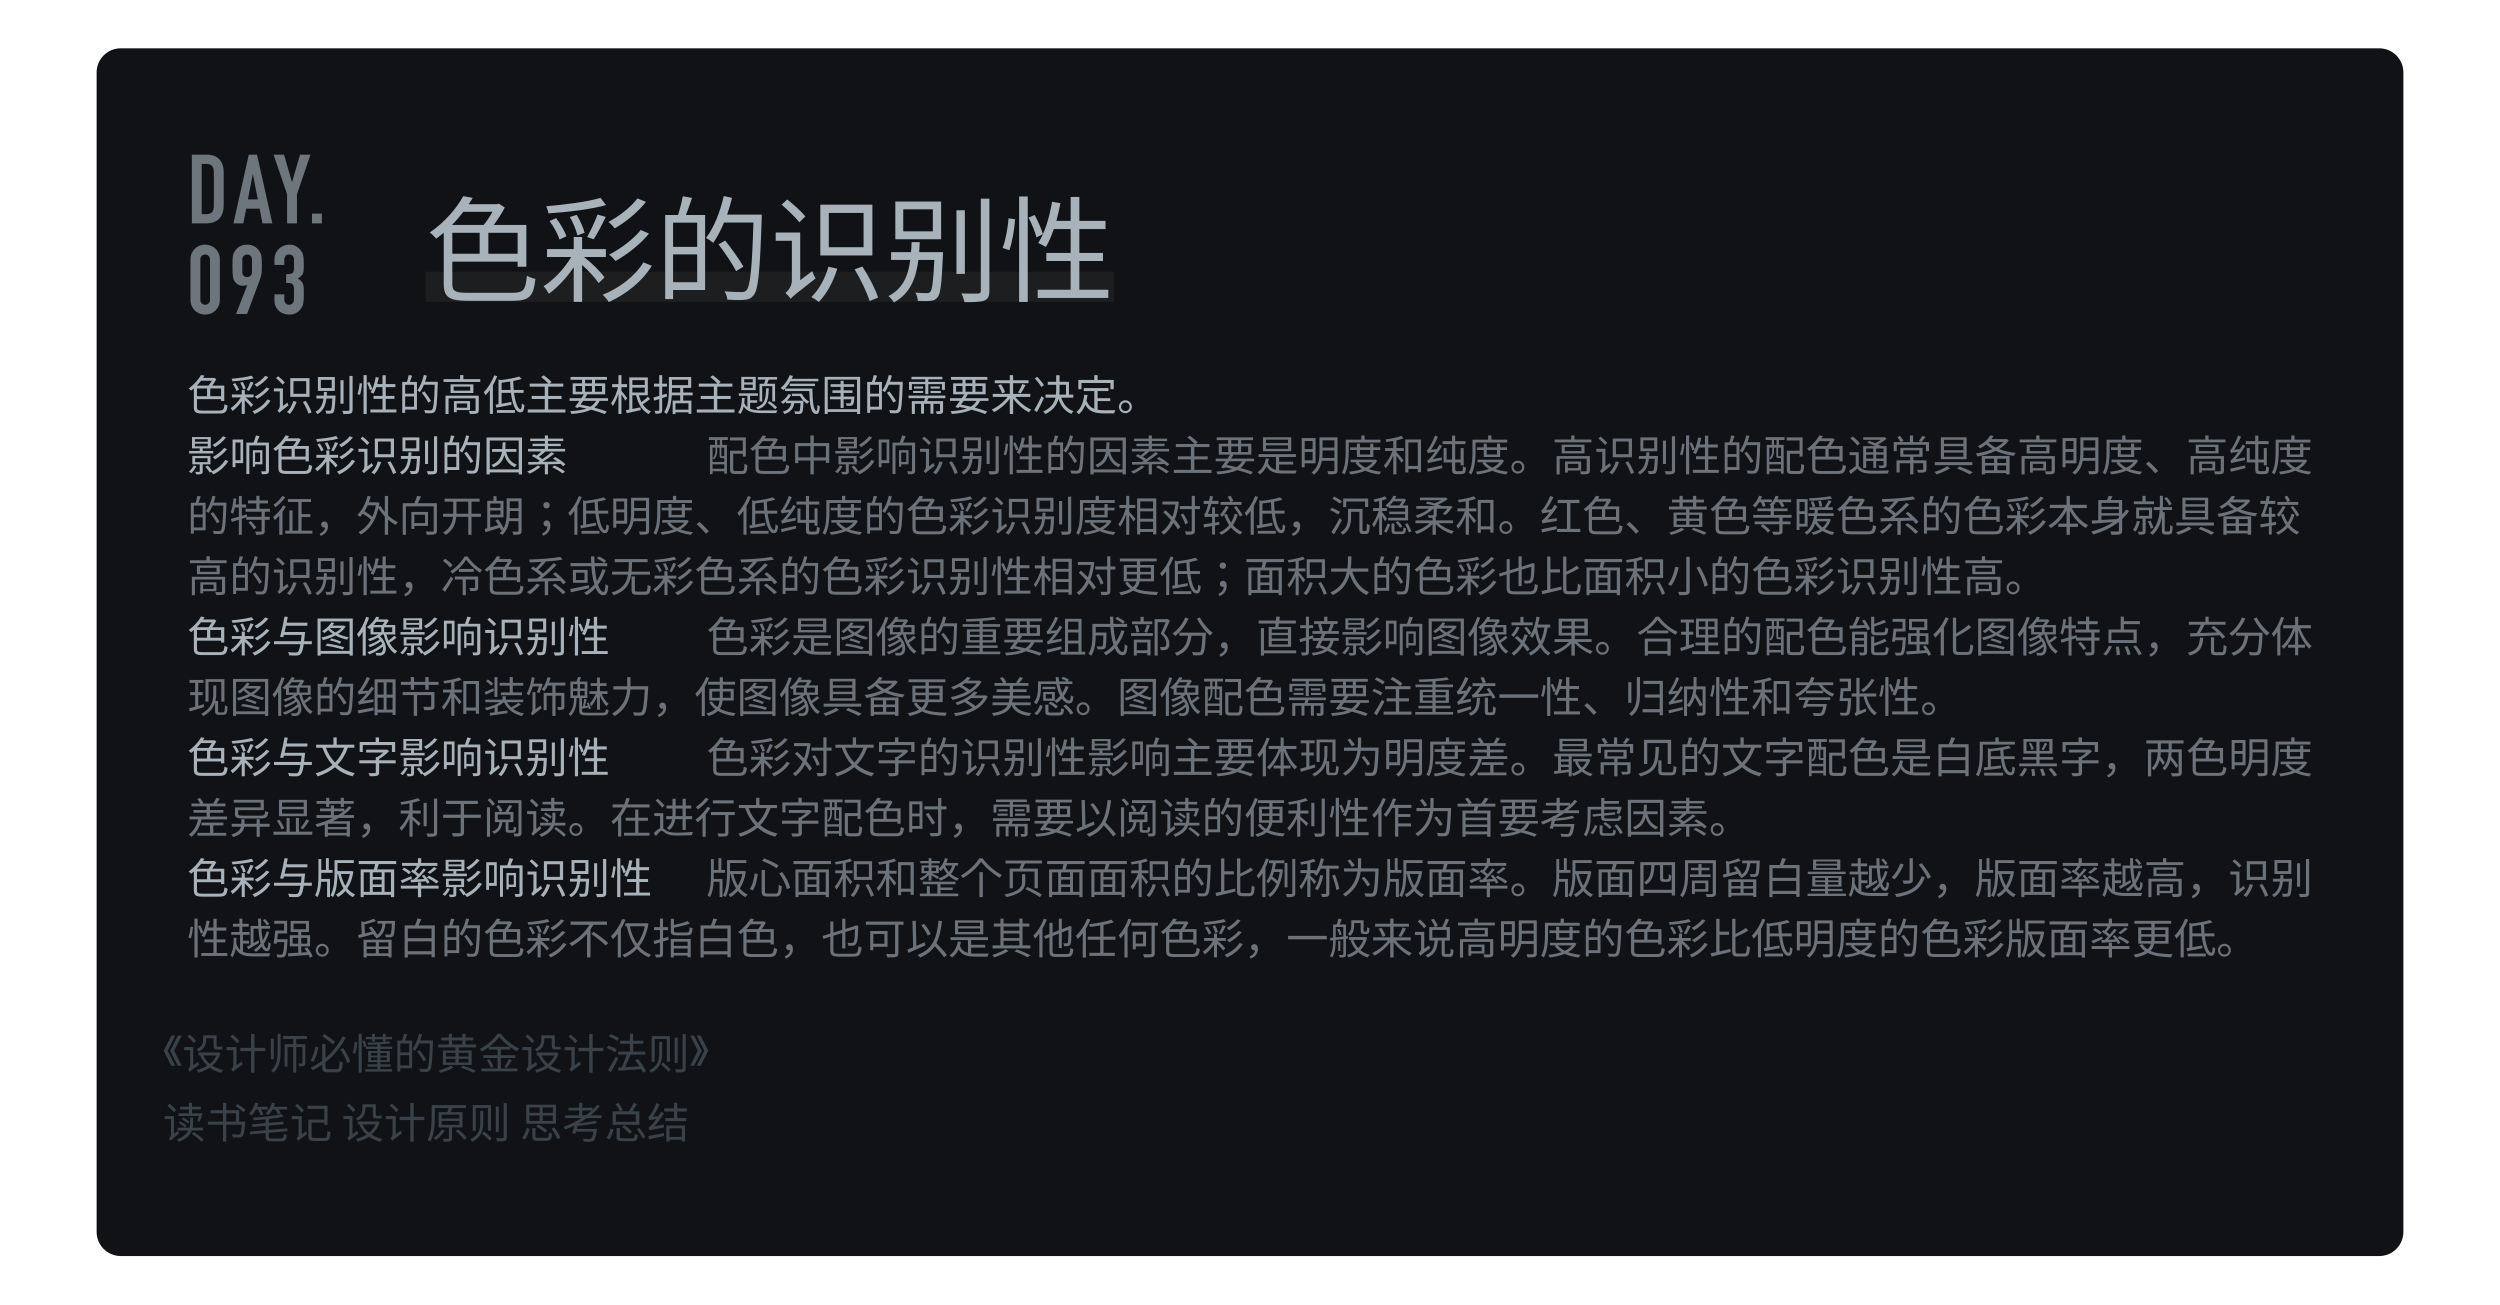
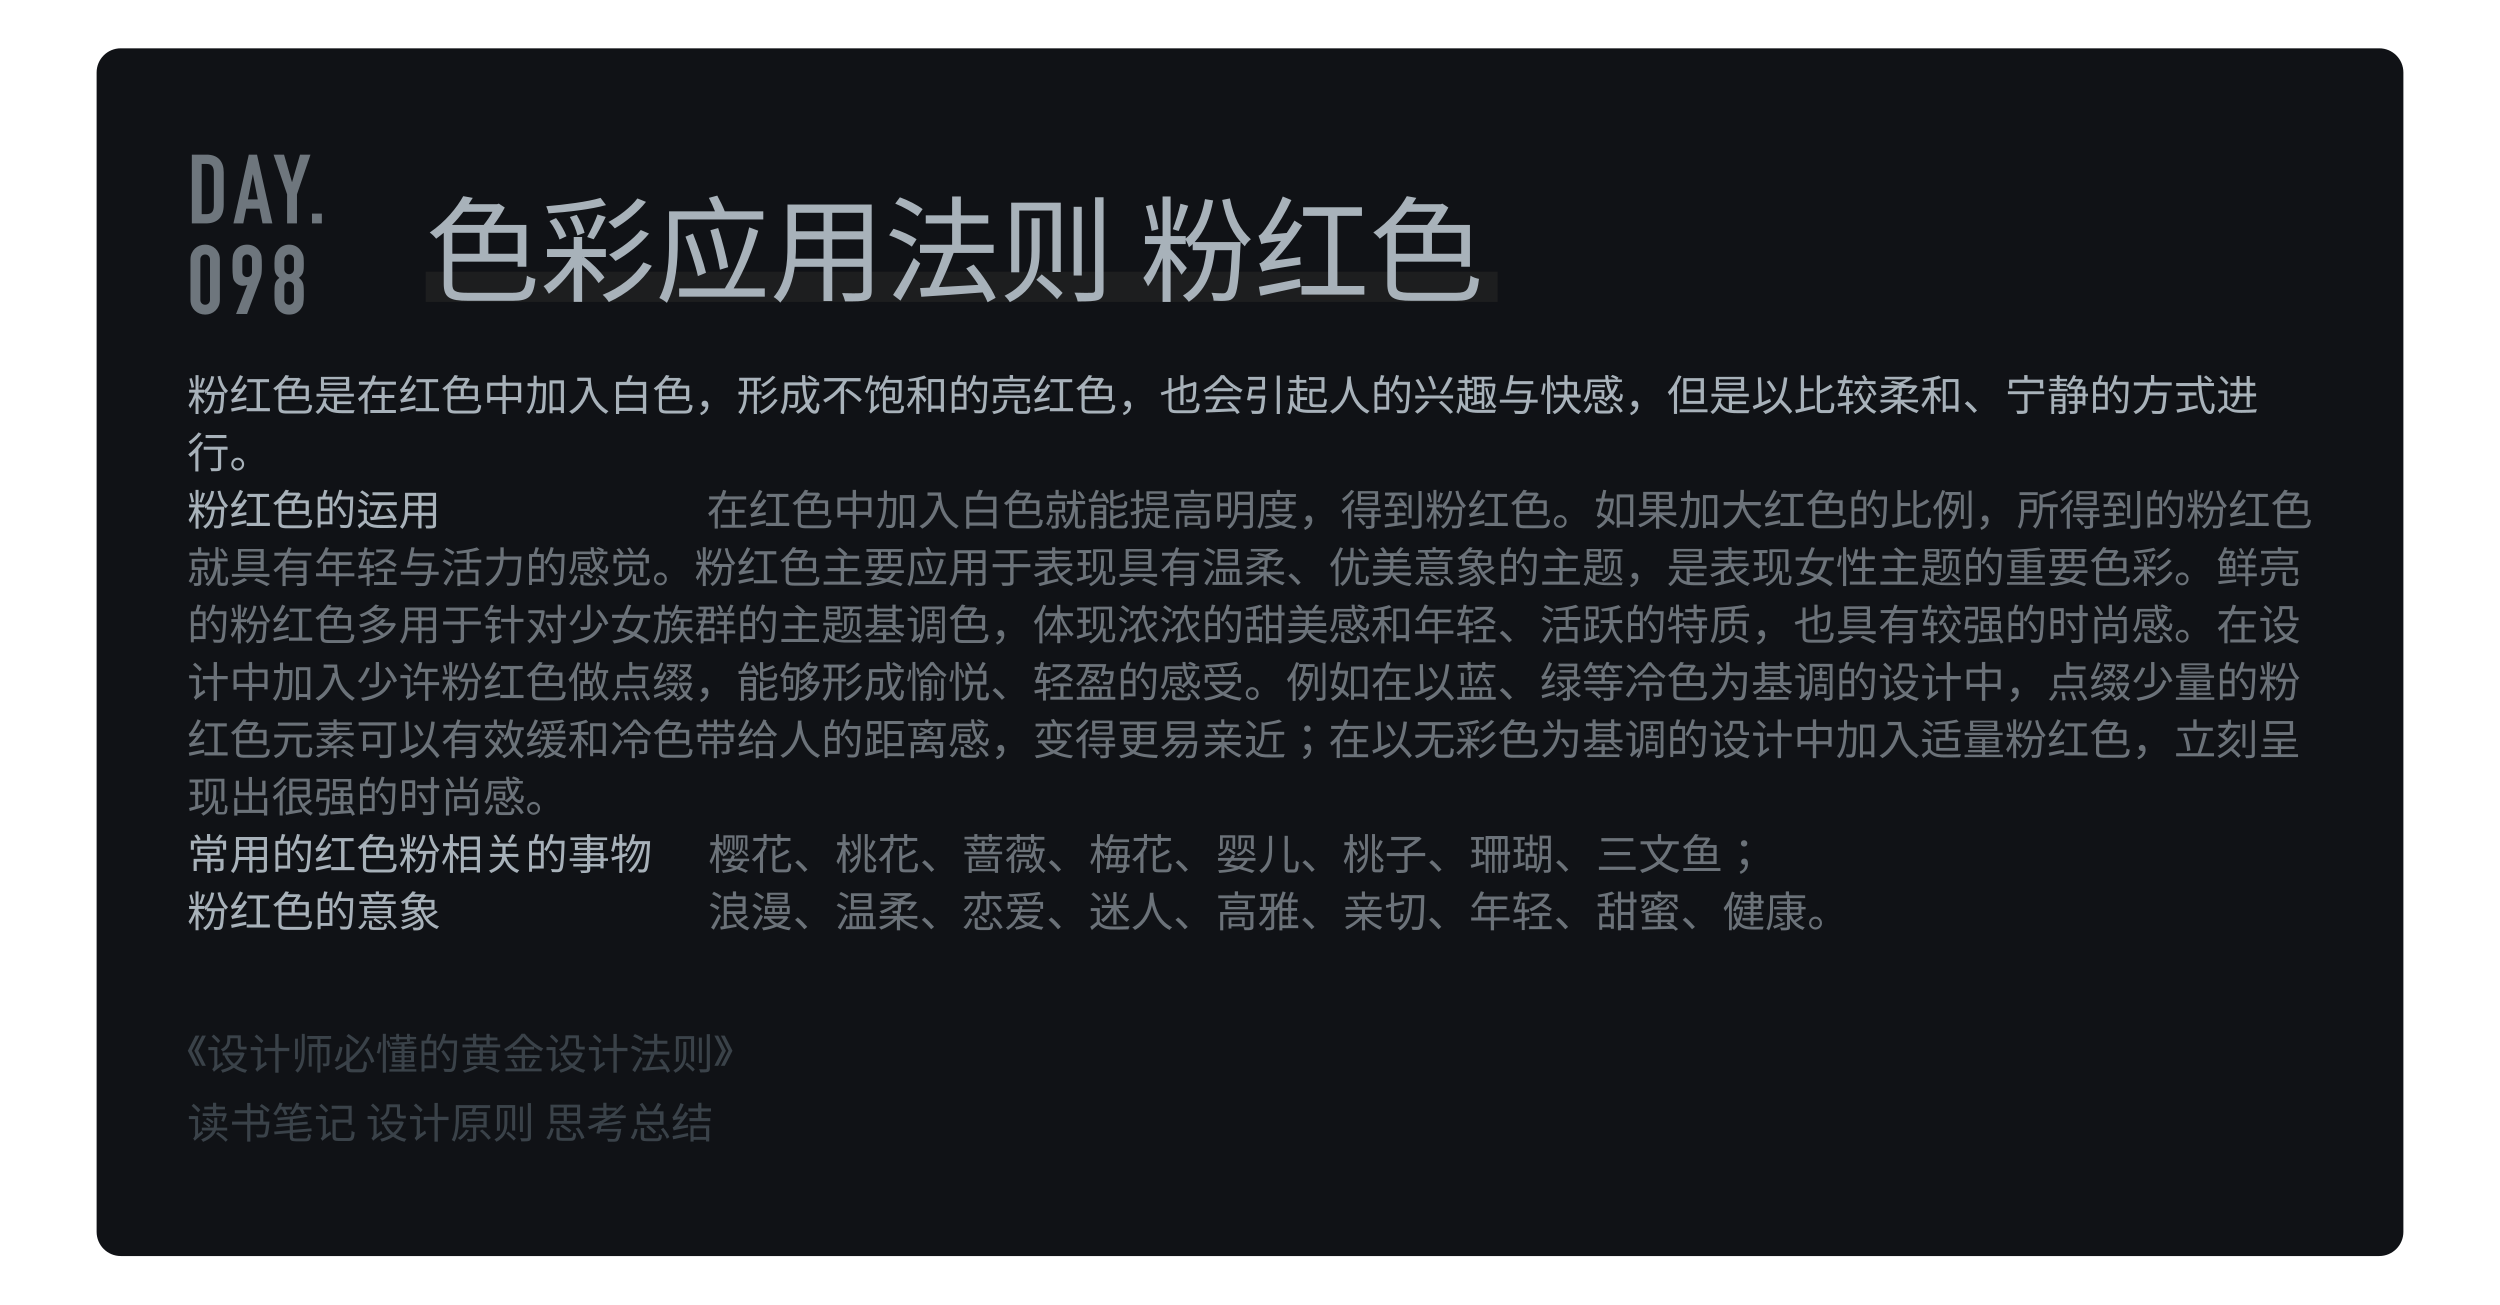
<svg xmlns="http://www.w3.org/2000/svg" width="828px" height="432px" viewBox="0 0 828 432" version="1.1">
-   <g id="93" stroke="none" stroke-width="1" fill="none" fill-rule="evenodd">
+   <g id="98" stroke="none" stroke-width="1" fill="none" fill-rule="evenodd">
    <g id="编组" transform="translate(32, 16)">
      <rect id="矩形" fill="#101216" x="0" y="0" width="764" height="400" rx="8" />
-       <path d="M31.536,58 L31.536,35.216 L36.368,35.216 C38.245,35.216 39.669,35.728 40.64,36.752 C41.611,37.776 42.096,39.227 42.096,41.104 L42.096,51.76 C42.096,53.893 41.579,55.467 40.544,56.48 C39.509,57.493 38.021,58 36.08,58 L31.536,58 Z M34.8,38.288 L34.8,54.928 L36.304,54.928 C37.221,54.928 37.872,54.699 38.256,54.24 C38.64,53.781 38.832,53.061 38.832,52.08 L38.832,41.104 C38.832,40.208 38.651,39.515 38.288,39.024 C37.925,38.533 37.264,38.288 36.304,38.288 L34.8,38.288 Z M53.376,50.032 L51.776,41.776 L51.712,41.776 L50.112,50.032 L53.376,50.032 Z M45.312,58 L50.4,35.216 L53.12,35.216 L58.208,58 L54.944,58 L53.984,53.104 L49.536,53.104 L48.576,58 L45.312,58 Z M63.088,58 L63.088,48.368 L58.608,35.216 L62.064,35.216 L64.688,44.272 L64.752,44.272 L67.376,35.216 L70.832,35.216 L66.352,48.368 L66.352,58 L63.088,58 Z M71.328,58 L71.328,54.736 L74.592,54.736 L74.592,58 L71.328,58 Z M31.088,69.92 C31.088,69.152 31.221,68.469 31.488,67.872 C31.755,67.275 32.112,66.763 32.56,66.336 C33.008,65.909 33.525,65.584 34.112,65.36 C34.699,65.136 35.312,65.024 35.952,65.024 C36.592,65.024 37.205,65.136 37.792,65.36 C38.379,65.584 38.896,65.909 39.344,66.336 C39.792,66.763 40.149,67.275 40.416,67.872 C40.683,68.469 40.816,69.152 40.816,69.92 L40.816,83.296 C40.816,84.064 40.683,84.747 40.416,85.344 C40.149,85.941 39.792,86.453 39.344,86.88 C38.896,87.307 38.379,87.632 37.792,87.856 C37.205,88.08 36.592,88.192 35.952,88.192 C35.312,88.192 34.699,88.08 34.112,87.856 C33.525,87.632 33.008,87.307 32.56,86.88 C32.112,86.453 31.755,85.941 31.488,85.344 C31.221,84.747 31.088,84.064 31.088,83.296 L31.088,69.92 Z M34.352,83.296 C34.352,83.765 34.501,84.155 34.8,84.464 C35.099,84.773 35.483,84.928 35.952,84.928 C36.421,84.928 36.805,84.773 37.104,84.464 C37.403,84.155 37.552,83.765 37.552,83.296 L37.552,69.92 C37.552,69.451 37.403,69.061 37.104,68.752 C36.805,68.443 36.421,68.288 35.952,68.288 C35.483,68.288 35.099,68.443 34.8,68.752 C34.501,69.061 34.352,69.451 34.352,69.92 L34.352,83.296 Z M46.176,88 L49.888,78.432 L49.824,78.368 C49.717,78.453 49.552,78.523 49.328,78.576 C49.104,78.629 48.811,78.656 48.448,78.656 C47.872,78.656 47.339,78.517 46.848,78.24 C46.357,77.963 45.973,77.611 45.696,77.184 C45.547,76.971 45.429,76.741 45.344,76.496 C45.259,76.251 45.195,75.936 45.152,75.552 C45.099,75.232 45.06,74.842 45.036,74.381 L45.024,74.096 C45.008,73.656 44.998,73.129 44.994,72.515 L44.992,71.872 C44.992,71.232 45,70.69 45.016,70.246 L45.024,70.032 C45.041,69.648 45.072,69.308 45.116,69.013 L45.152,68.8 C45.195,68.48 45.264,68.203 45.36,67.968 C45.456,67.733 45.579,67.488 45.728,67.232 C46.155,66.528 46.725,65.984 47.44,65.6 C48.155,65.216 48.96,65.024 49.856,65.024 C50.752,65.024 51.552,65.221 52.256,65.616 C52.96,66.011 53.525,66.549 53.952,67.232 C54.101,67.488 54.229,67.733 54.336,67.968 C54.443,68.203 54.528,68.48 54.592,68.8 C54.635,69.141 54.667,69.552 54.688,70.032 L54.704,70.476 C54.715,70.873 54.72,71.339 54.72,71.872 L54.714,72.71 C54.709,73.052 54.7,73.354 54.688,73.616 L54.657,74.133 C54.639,74.375 54.618,74.592 54.592,74.784 C54.528,75.125 54.459,75.429 54.384,75.696 C54.309,75.963 54.219,76.245 54.112,76.544 L49.824,88 L46.176,88 Z M48.256,74.144 C48.256,74.635 48.416,75.029 48.736,75.328 C49.056,75.627 49.429,75.776 49.856,75.776 C50.283,75.776 50.656,75.627 50.976,75.328 C51.296,75.029 51.456,74.635 51.456,74.144 L51.456,69.92 C51.456,69.429 51.296,69.035 50.976,68.736 C50.656,68.437 50.283,68.288 49.856,68.288 C49.429,68.288 49.056,68.437 48.736,68.736 C48.416,69.035 48.256,69.429 48.256,69.92 L48.256,74.144 Z M62.768,74.816 C63.749,74.816 64.427,74.699 64.8,74.464 C65.173,74.229 65.36,73.685 65.36,72.832 L65.36,69.888 C65.36,69.419 65.216,69.035 64.928,68.736 C64.64,68.437 64.251,68.288 63.76,68.288 C63.184,68.288 62.773,68.469 62.528,68.832 C62.283,69.195 62.16,69.547 62.16,69.888 L62.16,71.744 L58.896,71.744 L58.896,69.856 C58.896,69.195 59.024,68.565 59.28,67.968 C59.536,67.371 59.888,66.859 60.336,66.432 C60.784,66.005 61.307,65.664 61.904,65.408 C62.501,65.152 63.141,65.024 63.824,65.024 C64.72,65.024 65.461,65.2 66.048,65.552 C66.635,65.904 67.077,66.261 67.376,66.624 C67.589,66.88 67.776,67.136 67.936,67.392 C68.096,67.648 68.229,67.957 68.336,68.32 C68.528,69.024 68.624,70.069 68.624,71.456 L68.62,72.096 C68.614,72.599 68.599,73.026 68.576,73.376 C68.544,73.867 68.464,74.272 68.336,74.592 C68.187,74.933 67.979,75.221 67.712,75.456 C67.445,75.691 67.077,75.947 66.608,76.224 C67.12,76.544 67.509,76.843 67.776,77.12 C68.043,77.397 68.24,77.717 68.368,78.08 C68.496,78.464 68.571,78.917 68.592,79.44 L68.608,79.923 C68.619,80.355 68.624,80.861 68.624,81.44 L68.62,82.049 C68.614,82.53 68.599,82.946 68.576,83.296 C68.544,83.787 68.496,84.192 68.432,84.512 C68.368,84.853 68.283,85.141 68.176,85.376 C68.069,85.611 67.931,85.856 67.76,86.112 C67.355,86.709 66.837,87.205 66.208,87.6 C65.579,87.995 64.752,88.192 63.728,88.192 C63.216,88.192 62.672,88.107 62.096,87.936 C61.52,87.765 60.997,87.488 60.528,87.104 C60.059,86.72 59.669,86.219 59.36,85.6 C59.051,84.981 58.896,84.224 58.896,83.328 L58.896,81.472 L62.16,81.472 L62.16,83.168 C62.16,83.68 62.304,84.101 62.592,84.432 C62.88,84.763 63.269,84.928 63.76,84.928 C64.251,84.928 64.64,84.763 64.928,84.432 C65.216,84.101 65.36,83.659 65.36,83.104 L65.36,79.84 C65.36,78.944 65.189,78.357 64.848,78.08 C64.656,77.909 64.395,77.803 64.064,77.76 C63.733,77.717 63.301,77.696 62.768,77.696 L62.768,74.816 Z" id="DAY.093" fill="#6E767D" fill-rule="nonzero" />
+       <path d="M31.536,58 L31.536,35.216 L36.368,35.216 C38.245,35.216 39.669,35.728 40.64,36.752 C41.611,37.776 42.096,39.227 42.096,41.104 L42.096,51.76 C42.096,53.893 41.579,55.467 40.544,56.48 C39.509,57.493 38.021,58 36.08,58 L31.536,58 Z M34.8,38.288 L34.8,54.928 L36.304,54.928 C37.221,54.928 37.872,54.699 38.256,54.24 C38.64,53.781 38.832,53.061 38.832,52.08 L38.832,41.104 C38.832,40.208 38.651,39.515 38.288,39.024 C37.925,38.533 37.264,38.288 36.304,38.288 L34.8,38.288 Z M53.376,50.032 L51.776,41.776 L51.712,41.776 L50.112,50.032 L53.376,50.032 Z M45.312,58 L50.4,35.216 L53.12,35.216 L58.208,58 L54.944,58 L53.984,53.104 L49.536,53.104 L48.576,58 L45.312,58 Z M63.088,58 L63.088,48.368 L58.608,35.216 L62.064,35.216 L64.688,44.272 L64.752,44.272 L67.376,35.216 L70.832,35.216 L66.352,48.368 L66.352,58 L63.088,58 Z M71.328,58 L71.328,54.736 L74.592,54.736 L74.592,58 L71.328,58 Z M31.088,69.92 C31.088,69.152 31.221,68.469 31.488,67.872 C31.755,67.275 32.112,66.763 32.56,66.336 C33.008,65.909 33.525,65.584 34.112,65.36 C34.699,65.136 35.312,65.024 35.952,65.024 C36.592,65.024 37.205,65.136 37.792,65.36 C38.379,65.584 38.896,65.909 39.344,66.336 C39.792,66.763 40.149,67.275 40.416,67.872 C40.683,68.469 40.816,69.152 40.816,69.92 L40.816,83.296 C40.816,84.064 40.683,84.747 40.416,85.344 C40.149,85.941 39.792,86.453 39.344,86.88 C38.896,87.307 38.379,87.632 37.792,87.856 C37.205,88.08 36.592,88.192 35.952,88.192 C35.312,88.192 34.699,88.08 34.112,87.856 C33.525,87.632 33.008,87.307 32.56,86.88 C32.112,86.453 31.755,85.941 31.488,85.344 C31.221,84.747 31.088,84.064 31.088,83.296 L31.088,69.92 Z M34.352,83.296 C34.352,83.765 34.501,84.155 34.8,84.464 C35.099,84.773 35.483,84.928 35.952,84.928 C36.421,84.928 36.805,84.773 37.104,84.464 C37.403,84.155 37.552,83.765 37.552,83.296 L37.552,69.92 C37.552,69.451 37.403,69.061 37.104,68.752 C36.805,68.443 36.421,68.288 35.952,68.288 C35.483,68.288 35.099,68.443 34.8,68.752 C34.501,69.061 34.352,69.451 34.352,69.92 L34.352,83.296 Z M46.176,88 L49.888,78.432 L49.824,78.368 C49.717,78.453 49.552,78.523 49.328,78.576 C49.104,78.629 48.811,78.656 48.448,78.656 C47.872,78.656 47.339,78.517 46.848,78.24 C46.357,77.963 45.973,77.611 45.696,77.184 C45.547,76.971 45.429,76.741 45.344,76.496 C45.259,76.251 45.195,75.936 45.152,75.552 C45.099,75.232 45.06,74.842 45.036,74.381 L45.024,74.096 C45.008,73.656 44.998,73.129 44.994,72.515 L44.992,71.872 C44.992,71.232 45,70.69 45.016,70.246 L45.024,70.032 C45.041,69.648 45.072,69.308 45.116,69.013 L45.152,68.8 C45.195,68.48 45.264,68.203 45.36,67.968 C45.456,67.733 45.579,67.488 45.728,67.232 C46.155,66.528 46.725,65.984 47.44,65.6 C48.155,65.216 48.96,65.024 49.856,65.024 C50.752,65.024 51.552,65.221 52.256,65.616 C52.96,66.011 53.525,66.549 53.952,67.232 C54.101,67.488 54.229,67.733 54.336,67.968 C54.443,68.203 54.528,68.48 54.592,68.8 C54.635,69.141 54.667,69.552 54.688,70.032 L54.704,70.476 C54.715,70.873 54.72,71.339 54.72,71.872 L54.714,72.71 C54.709,73.052 54.7,73.354 54.688,73.616 L54.657,74.133 C54.639,74.375 54.618,74.592 54.592,74.784 C54.528,75.125 54.459,75.429 54.384,75.696 C54.309,75.963 54.219,76.245 54.112,76.544 L49.824,88 L46.176,88 Z M48.256,74.144 C48.256,74.635 48.416,75.029 48.736,75.328 C49.056,75.627 49.429,75.776 49.856,75.776 C50.283,75.776 50.656,75.627 50.976,75.328 C51.296,75.029 51.456,74.635 51.456,74.144 L51.456,69.92 C51.456,69.429 51.296,69.035 50.976,68.736 C50.656,68.437 50.283,68.288 49.856,68.288 C49.429,68.288 49.056,68.437 48.736,68.736 C48.416,69.035 48.256,69.429 48.256,69.92 L48.256,74.144 Z M63.76,65.024 C64.507,65.024 65.2,65.179 65.84,65.488 C66.48,65.797 67.013,66.229 67.44,66.784 C67.653,67.061 67.835,67.328 67.984,67.584 C68.133,67.84 68.261,68.128 68.368,68.448 C68.475,68.768 68.544,69.147 68.576,69.584 C68.608,70.021 68.624,70.549 68.624,71.168 L68.62,71.815 C68.616,72.223 68.606,72.583 68.592,72.896 C68.571,73.365 68.507,73.781 68.4,74.144 C68.293,74.507 68.128,74.832 67.904,75.12 C67.68,75.408 67.376,75.712 66.992,76.032 C67.376,76.331 67.68,76.629 67.904,76.928 C68.128,77.227 68.293,77.579 68.4,77.984 C68.507,78.389 68.571,78.885 68.592,79.472 L68.614,80.3 C68.621,80.7 68.624,81.144 68.624,81.632 L68.62,82.205 C68.614,82.658 68.599,83.048 68.576,83.376 C68.544,83.835 68.496,84.235 68.432,84.576 C68.368,84.917 68.277,85.205 68.16,85.44 C68.043,85.675 67.899,85.92 67.728,86.176 C67.365,86.731 66.853,87.205 66.192,87.6 C65.531,87.995 64.72,88.192 63.76,88.192 C62.8,88.192 61.989,87.995 61.328,87.6 C60.667,87.205 60.155,86.731 59.792,86.176 C59.621,85.92 59.477,85.675 59.36,85.44 C59.243,85.205 59.152,84.917 59.088,84.576 C59.024,84.235 58.976,83.835 58.944,83.376 L58.92,82.953 C58.907,82.651 58.9,82.308 58.897,81.926 L58.899,80.933 C58.903,80.378 58.913,79.891 58.928,79.472 C58.949,78.885 59.013,78.389 59.12,77.984 C59.227,77.579 59.392,77.227 59.616,76.928 C59.84,76.629 60.144,76.331 60.528,76.032 C60.144,75.712 59.84,75.408 59.616,75.12 C59.392,74.832 59.227,74.507 59.12,74.144 C59.013,73.781 58.949,73.365 58.928,72.896 L58.91,72.391 C58.903,72.121 58.899,71.824 58.897,71.5 L58.896,71.168 C58.896,70.549 58.917,70.021 58.96,69.584 C59.003,69.147 59.077,68.768 59.184,68.448 C59.291,68.128 59.413,67.84 59.552,67.584 C59.691,67.328 59.867,67.061 60.08,66.784 C60.507,66.229 61.04,65.797 61.68,65.488 C62.32,65.179 63.013,65.024 63.76,65.024 Z M63.76,77.248 C63.333,77.248 62.96,77.403 62.64,77.712 C62.32,78.021 62.16,78.4 62.16,78.848 L62.16,78.848 L62.16,83.328 C62.16,83.776 62.32,84.155 62.64,84.464 C62.96,84.773 63.333,84.928 63.76,84.928 C64.187,84.928 64.56,84.773 64.88,84.464 C65.2,84.155 65.36,83.776 65.36,83.328 L65.36,83.328 L65.36,78.848 C65.36,78.4 65.2,78.021 64.88,77.712 C64.56,77.403 64.187,77.248 63.76,77.248 Z M63.76,68.288 C63.333,68.288 62.96,68.443 62.64,68.752 C62.32,69.061 62.16,69.44 62.16,69.888 L62.16,73.216 C62.16,73.664 62.32,74.043 62.64,74.352 C62.96,74.661 63.333,74.816 63.76,74.816 C64.187,74.816 64.56,74.661 64.88,74.352 C65.2,74.043 65.36,73.664 65.36,73.216 L65.36,69.888 C65.36,69.44 65.2,69.061 64.88,68.752 C64.56,68.443 64.187,68.288 63.76,68.288 Z" id="DAY.098" fill="#6E767D" fill-rule="nonzero" />
    </g>
-     <rect id="矩形" fill="#1D1E1F" x="141" y="90" width="228" height="10" />
-     <text id="色彩的识别性" font-family="PingFangSC-Semibold, PingFang SC" font-size="38" font-weight="500" line-spacing="38" fill="#A8B2BA">
-       <tspan x="141" y="97">色彩的识别性</tspan>
+     <rect id="矩形" fill="#1D1E1F" x="141" y="90" width="355" height="10" />
+     <text id="色彩应用法则-粉红色" font-family="PingFangSC-Semibold, PingFang SC" font-size="38" font-weight="500" line-spacing="38" fill="#A8B2BA">
+       <tspan x="141" y="97">色彩应用法则 粉红色</tspan>
    </text>
-     <text id="色彩识别性的高低主要根据主题氛围的需要来" font-family="PingFangSC-Regular, PingFang SC" font-size="14" font-weight="normal" line-spacing="20" fill="#A8B2BA">
-       <tspan x="62" y="136">色彩识别性的高低主要根据主题氛围的需要来决定。</tspan>
-       <tspan x="62" y="156">影响色彩识别的因素       </tspan>
-       <tspan x="234" y="156" fill-opacity="0.6">配色中影响识别性的因素主要是明度和纯度。高识别性的配色通常具备高明度、高纯度</tspan>
-       <tspan x="62" y="176" fill-opacity="0.6">的特征，外向开朗；低明度、低纯度的色彩识别度相对较低，沉稳柔和。红色、黄色等暖色系的色彩本身就具备较</tspan>
-       <tspan x="62" y="196" fill-opacity="0.6">高的识别性，冷色系或无彩色系的色彩识别性相对更低；面积大的色彩也比面积小的色彩识别性高。</tspan>
-       <tspan x="62" y="216">色彩与图像影响识别性    </tspan>
-       <tspan x="234" y="216" fill-opacity="0.6">色彩是图像的重要组成部分，直接影响图像效果。合理的配色能强化图像特点，充分体</tspan>
-       <tspan x="62" y="236" fill-opacity="0.6">现图像的细节和装饰魅力，使图像具备更多美感。图像配色需要注重统一性、归纳性和夸张性。</tspan>
-       <tspan x="650" y="236" />
-       <tspan x="62" y="256">色彩与文字影响识别性    </tspan>
-       <tspan x="234" y="256" fill-opacity="0.6">色彩对文字的识别性影响主要体现为明度差。最常见的文字配色是白底黑字，两色明度</tspan>
-       <tspan x="62" y="276" fill-opacity="0.6">差异显著，利于阅读。在进行文字配色时，需要以阅读的便利性作为首要考虑因素。</tspan>
-       <tspan x="580" y="276" />
-       <tspan x="62" y="296">色彩与版面率影响识别性   </tspan>
-       <tspan x="234" y="296" fill-opacity="0.6">版心面积和整个页面面积的比例称为版面率。版面四周留白量越少，版面率越高，识别</tspan>
-       <tspan x="62" y="316" fill-opacity="0.6">性越强。留白的色彩不仅指白色，也可以是其他任何色彩，一般来说高明度的色彩比低明度的色彩版面率更低。</tspan>
+     <text id="粉红色是在红色中加入白色，形成不饱和的亮" font-family="PingFangSC-Regular, PingFang SC" font-size="14" font-weight="normal" line-spacing="19" fill="#A8B2BA">
+       <tspan x="62" y="136">粉红色是在红色中加入白色，形成不饱和的亮红色，也会引起人的兴趣与快感，但是以比较柔和、宁静的方式进</tspan>
+       <tspan x="62" y="155">行。</tspan>
+       <tspan x="62" y="174" font-family="PingFangSC-Medium, PingFang SC" font-weight="400">粉红色的运用</tspan>
+       <tspan x="146" y="174">                 </tspan>
+       <tspan x="234" y="174" fill-opacity="0.6">在红色中加入白色就能提高明度，得到粉红色。如果加大红色的比例，所得到的粉红色</tspan>
+       <tspan x="62" y="193" fill-opacity="0.6">就具有年轻与活力的感觉。粉红色主要应用于表现具有温柔、优美意象的主题，是表现女性主题的重要色彩。鲜亮</tspan>
+       <tspan x="62" y="212" fill-opacity="0.6">的粉红色多用于针对少女族群的主题基调色，体现浓浓的甜美感和年轻、活跃的特质，也具有较强的时尚感。在设</tspan>
+       <tspan x="62" y="231" fill-opacity="0.6">计中加入少许粉红色做点缀，能够形成愉悦、轻盈的感受。例如在以蓝、绿等冷色为基调的设计中，点缀少量的粉</tspan>
+       <tspan x="62" y="250" fill-opacity="0.6">红色元素可以有效缓和冷色带给人的距离感，变得更易亲近；在以无彩色为基调的设计中加入适量粉红色，立刻呈</tspan>
+       <tspan x="62" y="269" fill-opacity="0.6">现出很强的时尚感。</tspan>
+       <tspan x="189.008" y="269" />
+       <tspan x="62" y="288" font-family="PingFangSC-Medium, PingFang SC" font-weight="400">常用的红色粉相关的事物</tspan>
+       <tspan x="216" y="288">    </tspan>
+       <tspan x="234.648" y="288" fill-opacity="0.6">樱花、桃花、蔷薇、梅花、婴儿、桃子、珊瑚、三文鱼；</tspan>
+       <tspan x="585.656" y="288" />
+       <tspan x="62" y="307" font-family="PingFangSC-Medium, PingFang SC" font-weight="400">粉红色的意象</tspan>
+       <tspan x="146" y="307">                   </tspan>
+       <tspan x="234.578" y="307" fill-opacity="0.6">浪漫、温柔、恋爱、迷人、高雅、亲切、年轻、甜蜜、健康。</tspan>
    </text>
    <text id="《设计师必懂的黄金设计法则》-读书笔记" font-family="PingFangSC-Regular, PingFang SC" font-size="14" font-weight="normal" line-spacing="24" fill="#3A4249">
-       <tspan x="54" y="353">《设计师必懂的黄金设计法则》     </tspan>
-       <tspan x="54" y="377">  读书笔记 设计原则 思考总结</tspan>
+       <tspan x="62" y="353">《设计师必懂的黄金设计法则》     </tspan>
+       <tspan x="62" y="377">读书笔记 设计原则 思考总结</tspan>
    </text>
  </g>
</svg>
